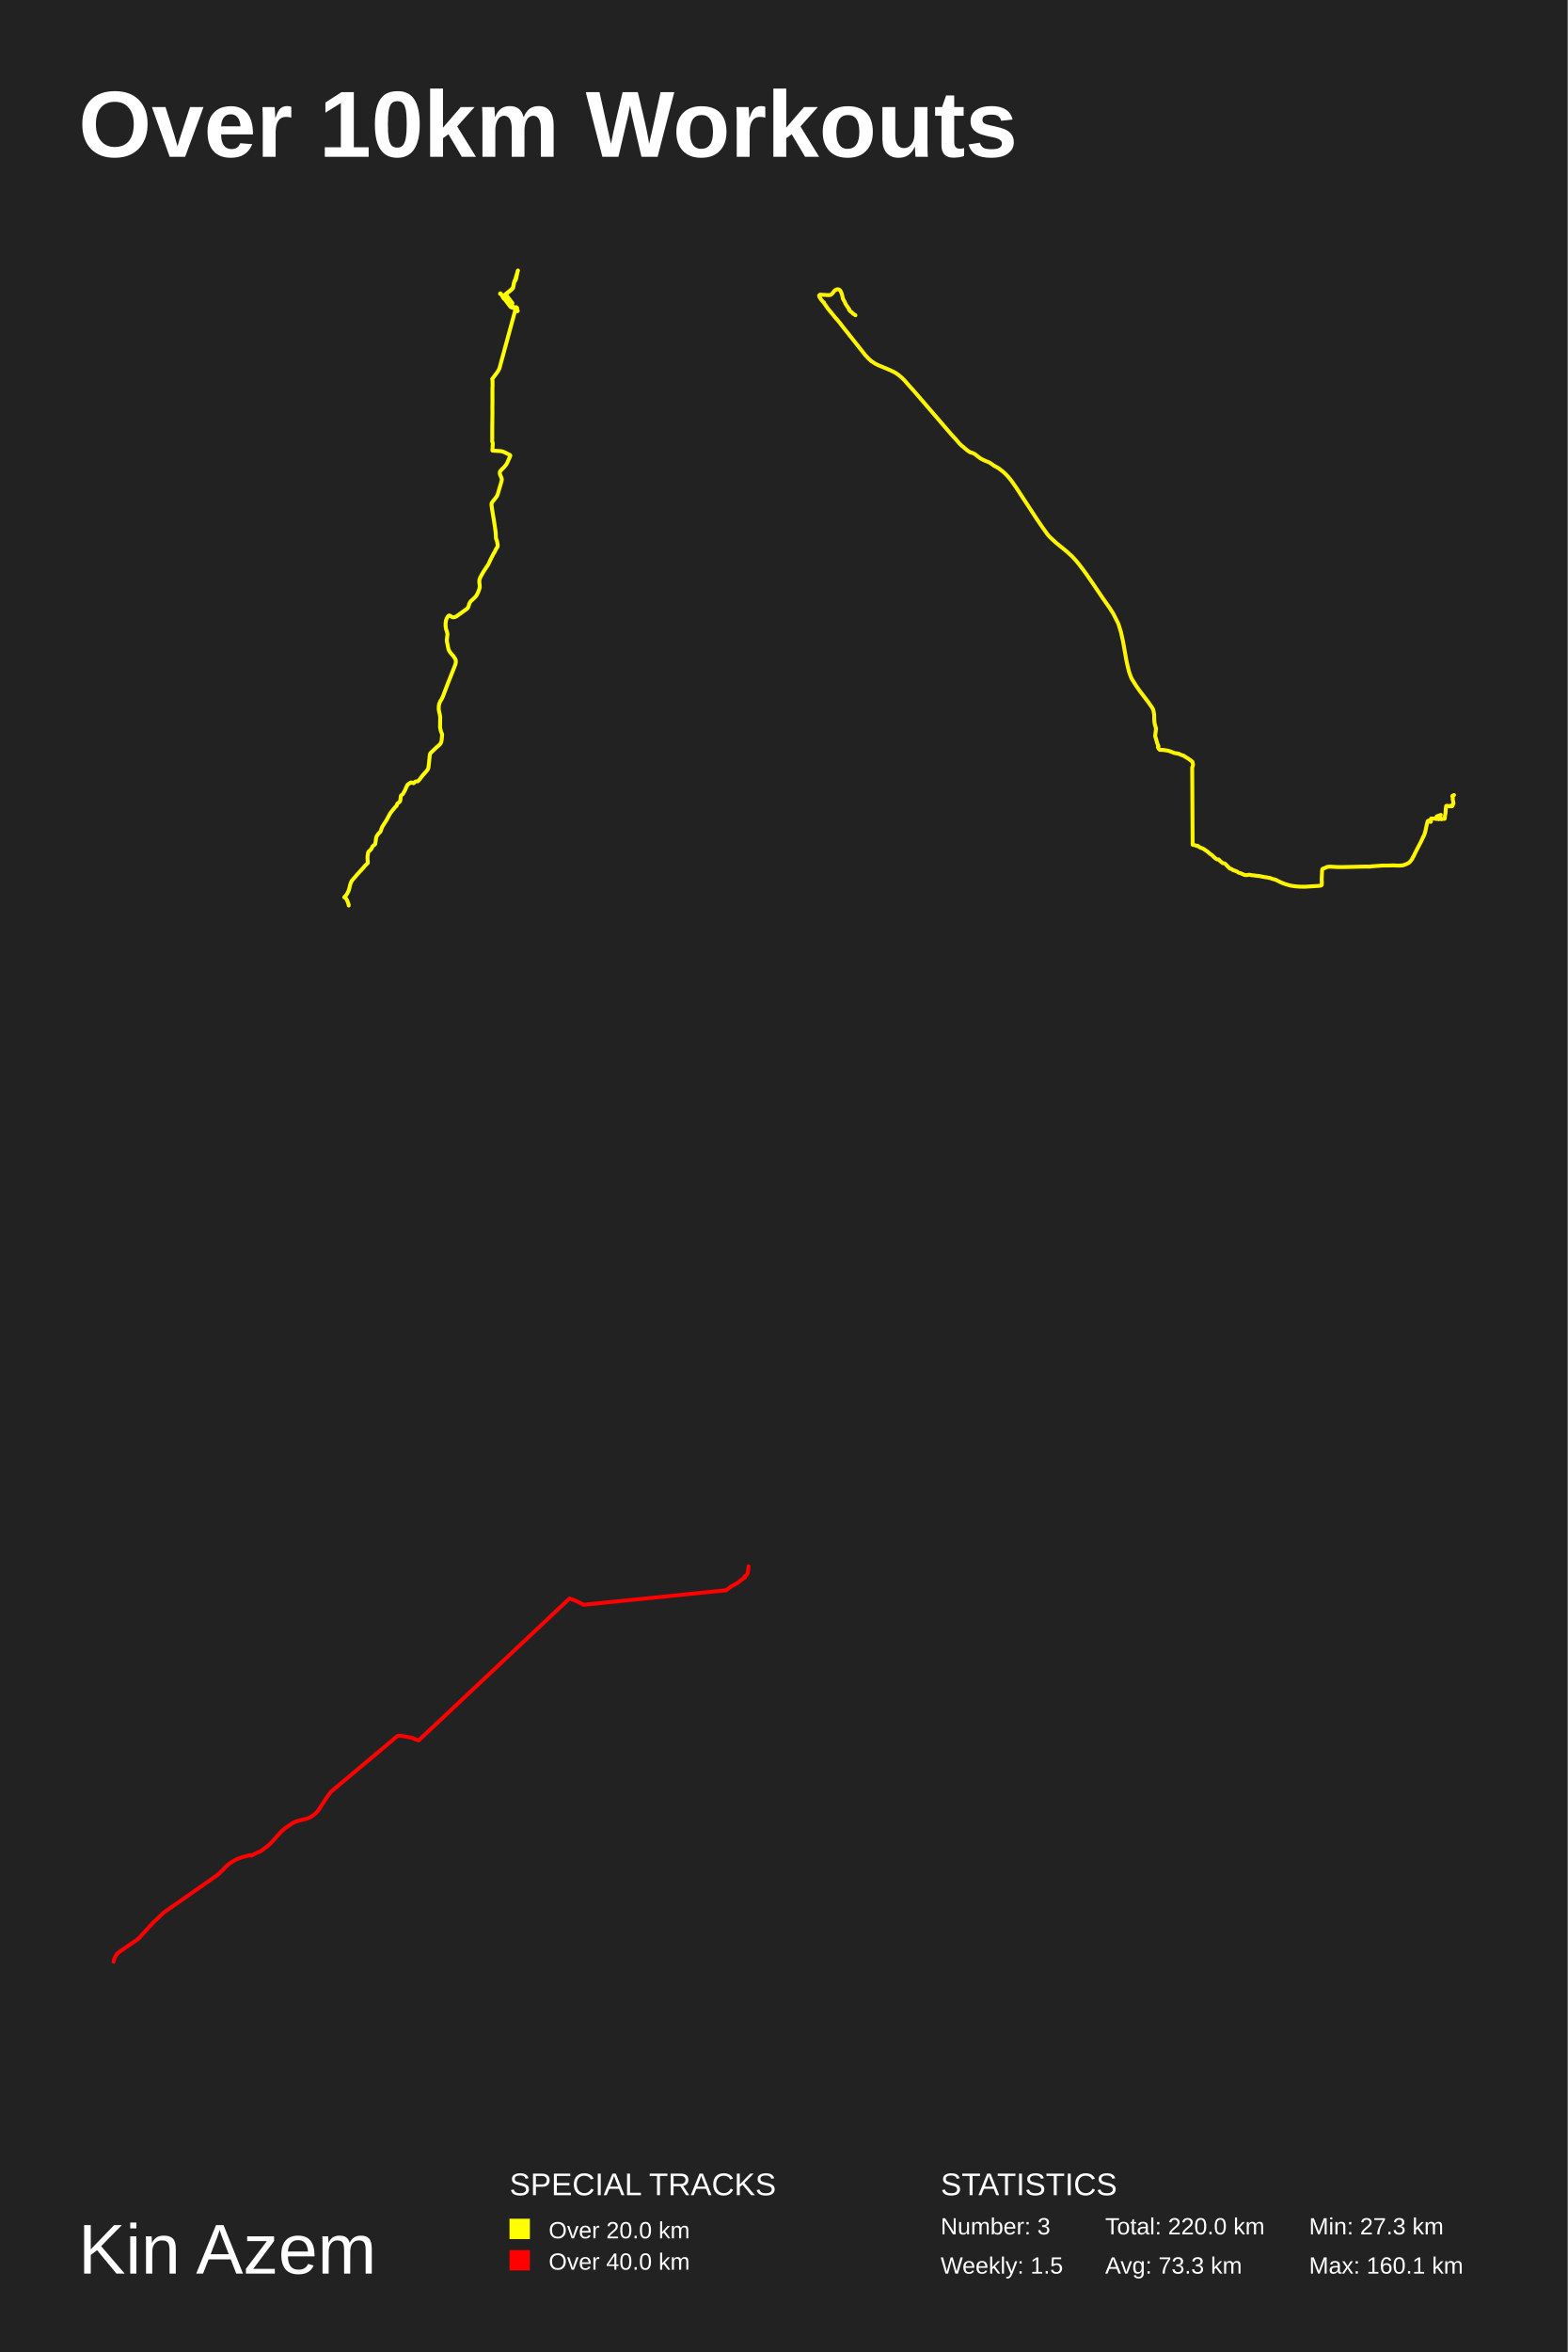
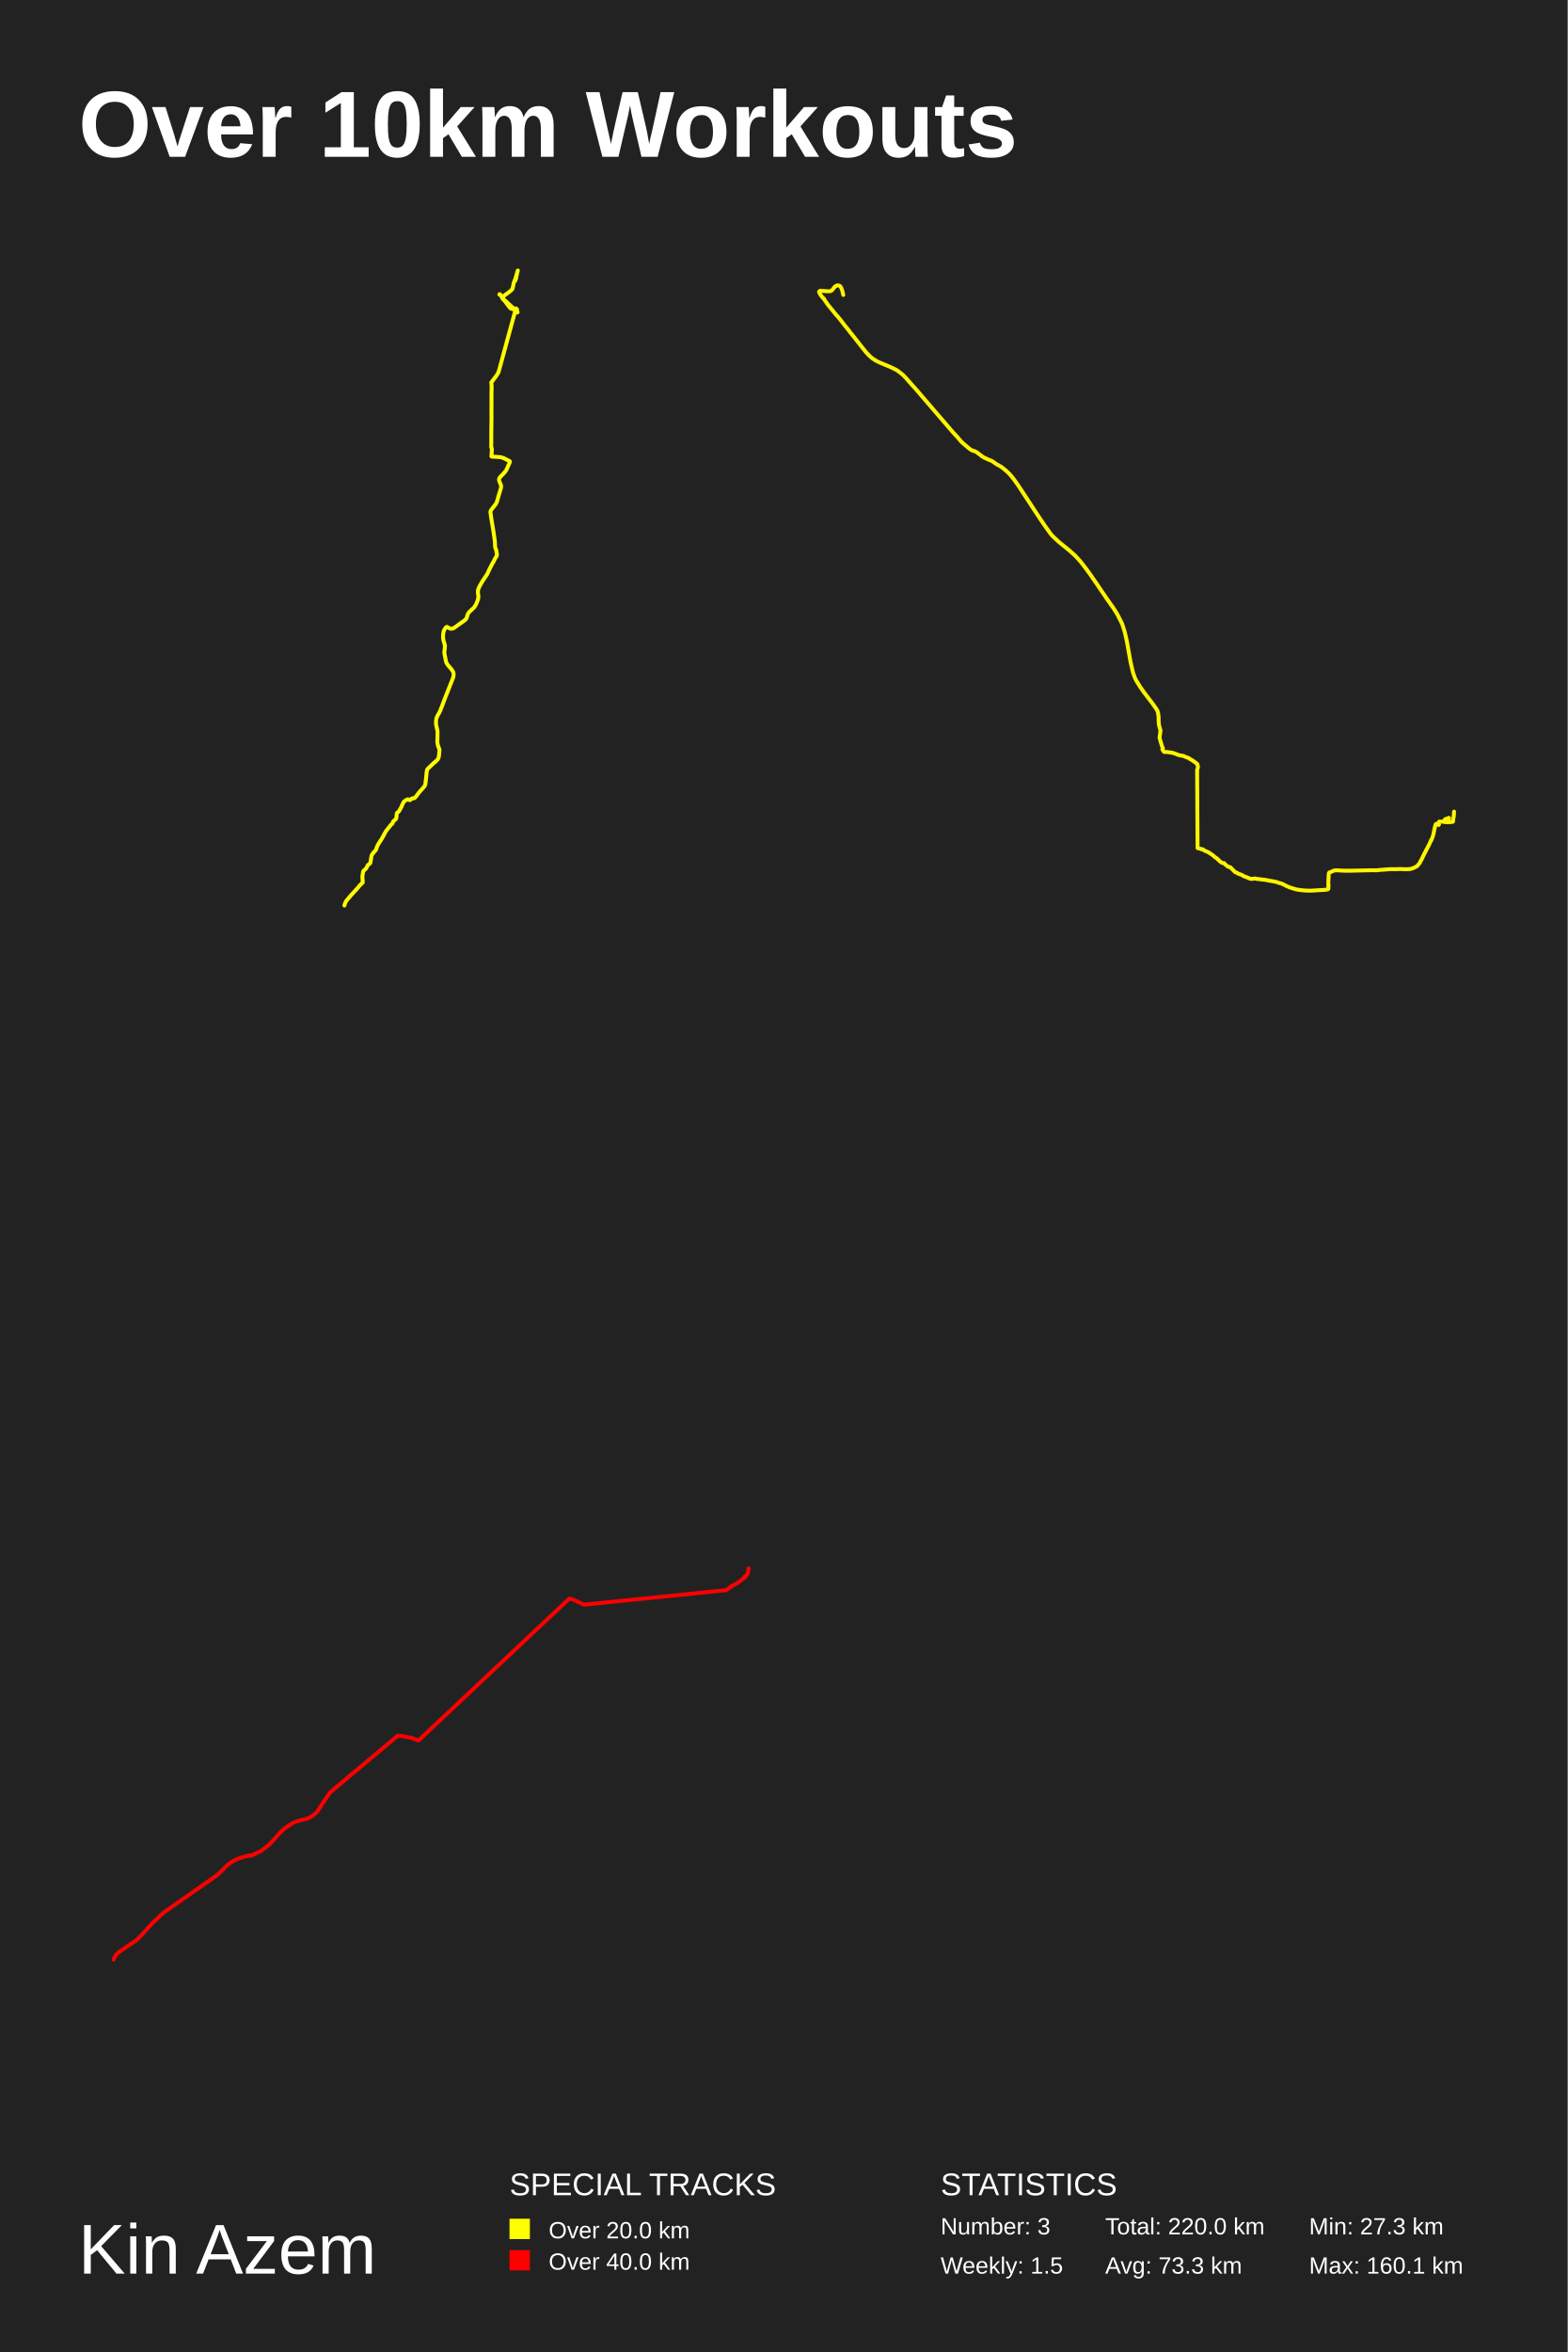
<svg xmlns="http://www.w3.org/2000/svg" baseProfile="full" height="300mm" version="1.1" viewBox="0,0,200,300" width="200mm">
  <defs />
  <rect fill="#222222" height="300" width="200" x="0" y="0" />
  <text fill="#FFFFFF" style="font-size:12px; font-family:Arial; font-weight:bold;" x="10" y="20">Over 10km Workouts</text>
  <text fill="#FFFFFF" style="font-size:9px; font-family:Arial" x="10" y="290">Kin Azem</text>
  <text fill="#FFFFFF" style="font-size:4px; font-family:Arial" x="65" y="280">SPECIAL TRACKS</text>
  <rect fill="yellow" height="2.6" width="2.6" x="65" y="283" />
  <text fill="#FFFFFF" style="font-size:3px; font-family:Arial" x="70" y="285.5">Over 20.0 km</text>
  <rect fill="red" height="2.6" width="2.6" x="65" y="287" />
  <text fill="#FFFFFF" style="font-size:3px; font-family:Arial" x="70" y="289.5">Over 40.0 km</text>
  <text fill="#FFFFFF" style="font-size:4px; font-family:Arial" x="120" y="280">STATISTICS</text>
  <text fill="#FFFFFF" style="font-size:3px; font-family:Arial" x="120" y="285">Number: 3</text>
  <text fill="#FFFFFF" style="font-size:3px; font-family:Arial" x="120" y="290">Weekly: 1.5</text>
  <text fill="#FFFFFF" style="font-size:3px; font-family:Arial" x="141" y="285">Total: 220.0 km</text>
  <text fill="#FFFFFF" style="font-size:3px; font-family:Arial" x="141" y="290">Avg: 73.3 km</text>
  <text fill="#FFFFFF" style="font-size:3px; font-family:Arial" x="167" y="285">Min: 27.3 km</text>
  <text fill="#FFFFFF" style="font-size:3px; font-family:Arial" x="167" y="290">Max: 160.1 km</text>
-   <polyline fill="none" opacity="1" points="65.376,38.666 64.736,37.838 64.542,37.559 64.525,37.52 64.542,37.48 64.841,37.25 65.457,36.732 65.643,35.835 65.659,35.786 65.748,35.786 65.732,35.766 65.756,35.656 65.772,35.616 65.837,35.596 65.845,35.487 65.886,35.377 65.902,35.237 65.975,34.929 65.991,34.779 66.048,34.57 66.08,34.5 65.691,35.786 65.675,35.786 65.659,35.805 65.562,36.075 65.473,36.553 65.384,36.822 65.197,37.001 64.849,37.28 64.501,37.52 64.363,37.639 64.218,37.809 64.185,37.809 64.129,37.689 64.072,37.689 64.072,37.699 64.121,37.749 64.193,37.858 64.218,37.918 64.307,38.038 64.315,38.108 64.291,38.108 64.177,37.948 63.959,37.539 63.845,37.42 63.813,37.43 63.797,37.48 63.934,37.549 64.064,37.669 64.218,37.948 64.898,38.835 64.946,38.915 65.157,39.164 65.214,39.194 65.586,39.303 65.821,39.403 65.934,39.473 65.991,39.582 66.056,39.642 66.056,39.642 66.015,39.662 66.007,39.702 65.926,39.662 65.861,39.682 65.91,39.692 65.95,39.682 66.015,39.692 66.023,39.682 65.999,39.672 66.031,39.672 66.056,39.642 64.274,38.008 64.323,38.038 64.42,38.207 64.687,38.546 64.93,38.885 65.181,39.154 65.869,39.393 65.934,39.393 65.983,39.313 65.958,39.273 65.845,39.174 63.708,47.016 63.554,47.305 63.416,47.514 62.793,48.341 62.825,48.431 62.833,48.57 62.841,49.228 62.825,49.427 62.825,51.33 62.817,51.968 62.825,52.655 62.801,54.379 62.801,55.625 62.793,56.332 62.858,56.461 62.874,56.541 62.817,57.458 62.841,57.478 63.667,57.527 63.91,57.547 64.064,57.577 64.388,57.697 65.003,58.006 65.06,58.036 65.108,58.105 65.027,58.315 64.704,59.042 64.566,59.281 64.274,59.62 64.023,59.869 63.829,60.088 63.789,60.168 63.756,60.277 63.772,60.446 63.821,60.596 63.975,60.955 64.023,61.134 63.983,61.393 63.667,62.449 63.562,62.827 63.473,63.106 63.36,63.336 62.809,64.033 62.704,64.232 62.704,64.402 62.809,65.169 63.044,66.563 63.214,67.739 63.246,68.018 63.262,68.366 63.262,68.506 63.287,68.715 63.408,69.024 63.497,69.532 63.481,69.711 63.238,70.119 63.125,70.369 62.963,70.637 62.615,71.305 62.291,72.002 61.692,72.899 61.368,73.466 61.238,73.735 61.157,73.994 61.149,74.243 61.19,74.582 61.206,74.871 61.149,75.14 60.963,75.628 60.777,75.967 60.647,76.136 60.089,76.664 59.991,76.783 59.951,76.833 59.854,77.052 59.781,77.331 59.659,77.57 59.449,77.739 58.202,78.636 57.967,78.726 57.894,78.735 57.741,78.726 57.554,78.636 57.482,78.576 57.312,78.506 57.198,78.566 57.012,78.835 56.899,79.124 56.85,79.483 56.842,79.831 56.907,80.239 57.004,80.528 57.077,80.817 57.077,80.977 57.004,81.624 57.012,81.793 57.206,82.779 57.271,82.958 57.417,83.198 57.854,83.705 58.056,84.004 58.137,84.203 58.154,84.452 58.105,84.721 58.008,84.98 57.141,87.161 56.494,88.864 56.332,89.193 56.202,89.382 56.048,89.721 56.016,89.84 55.984,90.03 55.968,90.438 56.016,90.747 56.113,91.165 56.162,91.474 56.138,92.758 56.219,93.176 56.389,93.625 56.405,93.694 56.34,94.421 56.283,94.68 56.162,94.899 55.984,95.078 55.717,95.298 55.166,95.825 54.947,96.034 54.875,96.144 54.85,96.224 54.81,96.502 54.745,97.19 54.656,97.926 54.575,98.146 54.324,98.454 53.935,98.882 53.595,99.33 53.425,99.54 53.304,99.659 53.029,99.679 52.923,99.749 52.81,99.868 52.761,99.898 52.672,99.878 52.535,99.808 52.413,99.808 52.073,100.028 52,100.087 51.806,100.466 51.709,100.715 51.434,101.222 51.353,101.322 51.166,101.461 51.134,101.541 51.069,102.119 50.996,102.258 50.681,102.527 50.592,102.796 50.454,102.895 49.928,103.552 49.766,103.771 49.32,104.598 48.778,105.444 48.656,105.733 48.584,105.992 48.478,106.141 48.284,106.33 48.049,106.669 48.001,106.798 47.871,107.625 47.839,107.704 47.596,107.884 47.507,108.003 47.369,108.292 47.167,108.501 47.029,108.61 46.964,108.75 46.891,109.238 46.883,109.467 46.924,109.994 46.924,110.064 46.908,110.094 46.738,110.253 46.511,110.482 46.365,110.671 45.556,111.557 44.94,112.274 44.843,112.424 44.746,112.633 44.657,112.912 44.576,113.27 44.471,113.628 44.317,113.937 44.139,114.216 43.961,114.395 43.92,114.455 43.977,114.415 44.033,114.445 44.074,114.494 44.293,114.863 44.463,115.321 44.487,115.5" stroke="#ffff00" stroke-dasharray="none" stroke-linecap="round" stroke-linejoin="round" stroke-width="0.5" />
-   <polyline fill="none" opacity="1" points="185.5,101.409 185.323,101.48 185.273,101.54 185.357,101.813 185.323,101.924 185.357,102.095 185.382,102.166 185.399,102.337 185.424,102.418 185.407,102.539 185.34,102.63 185.323,102.741 185.29,102.812 185.189,102.852 185.063,102.781 185.071,102.761 185.088,102.822 185.021,102.812 184.878,102.852 184.718,102.791 184.625,102.781 184.516,102.791 184.499,102.801 184.448,103.155 184.415,103.75 184.339,104.083 184.331,104.305 184.314,104.426 184.213,104.456 184.12,104.446 183.784,104.456 183.7,104.436 183.574,104.436 183.548,104.466 183.557,104.497 183.523,104.466 183.54,104.456 183.557,104.416 183.548,104.375 183.574,104.406 183.565,104.386 183.565,104.456 183.515,104.365 183.481,104.325 183.498,104.305 183.481,104.305 183.515,104.305 183.439,104.315 183.506,104.325 183.506,104.335 183.515,104.315 183.557,104.365 183.498,104.345 183.565,104.325 183.557,104.345 183.532,104.355 183.675,104.375 183.464,104.335 183.733,104.345 183.792,104.375 183.809,104.365 183.759,104.365 183.658,104.335 183.675,104.355 183.691,104.345 183.557,104.325 183.405,104.456 183.389,104.436 183.296,104.456 183.414,104.406 183.464,104.365 183.481,104.305 183.49,104.254 183.422,104.214 183.397,104.214 183.372,104.244 183.347,104.204 183.271,104.164 183.313,104.123 183.809,103.942 183.624,104.416 183.548,104.466 183.801,104.466 183.893,104.446 183.893,104.466 183.876,104.476 183.893,104.466 183.876,104.446 183.876,104.466 183.86,104.446 183.876,104.466 183.876,104.446 183.86,104.426 183.893,104.436 183.91,104.476 183.893,104.466 183.893,104.456 183.919,104.486 183.902,104.497 183.885,104.456 183.893,104.476 183.868,104.476 183.792,104.446 183.548,104.456 183.523,104.436 183.431,104.466 183.195,104.456 182.968,104.406 182.581,104.406 182.547,104.507 182.522,104.658 182.48,104.789 182.488,104.819 182.514,104.83 182.531,104.779 182.556,104.779 182.539,104.759 182.505,104.739 182.455,104.749 182.303,104.658 182.278,104.688 182.278,104.708 182.329,104.769 182.303,104.749 182.303,104.769 182.287,104.729 182.345,104.749 182.345,104.759 182.261,104.749 182.32,104.708 182.295,104.688 182.236,104.678 182.135,104.749 182.009,105.243 181.832,106.081 181.723,106.434 181.572,106.787 181.563,106.787 181.563,106.767 181.538,106.767 181.546,106.757 181.555,106.777 181.294,107.342 180.646,108.583 180.318,109.269 180.31,109.289 180.285,109.289 180.184,109.471 180.2,109.491 180.158,109.572 179.948,109.844 179.763,110.036 179.485,110.187 179.098,110.339 178.863,110.389 178.451,110.409 178.324,110.399 178.224,110.409 177.778,110.379 177.088,110.399 176.415,110.399 175.027,110.5 174.733,110.54 174.203,110.53 171.485,110.591 170.627,110.591 169.643,110.54 169.349,110.571 169.181,110.631 169.038,110.712 168.743,110.813 168.701,110.873 168.667,111.035 168.617,112.124 168.625,112.477 168.634,112.488 168.651,112.477 168.617,112.679 168.642,112.8 168.6,112.911 168.575,112.931 168.432,112.972 168.154,113.002 166.472,113.103 165.799,113.093 165.286,113.053 164.764,112.982 164.495,112.921 164.116,112.81 163.746,112.689 163.284,112.488 162.779,112.225 162.291,112.094 162.072,112.003 161.601,111.912 161.206,111.852 160.668,111.741 160.247,111.701 159.852,111.64 159.658,111.64 159.557,111.6 159.355,111.569 159.086,111.62 158.8,111.61 158.287,111.388 158.077,111.327 157.976,111.287 157.849,111.186 157.463,111.025 157.303,110.984 157.126,110.853 156.958,110.803 156.865,110.752 156.453,110.339 156.335,110.207 156.234,110.137 155.982,110.086 155.62,109.784 155.477,109.622 155.317,109.632 155.124,109.531 154.905,109.35 154.602,109.057 154.342,108.886 154.089,108.654 153.526,108.27 153.147,108.109 153.063,108.078 152.777,107.877 152.676,107.907 152.449,107.806 152.255,107.776 152.154,107.746 152.096,97.928 152.205,97.544 152.121,97.161 151.793,96.908 151.582,96.757 151.179,96.515 151.002,96.384 150.909,96.364 150.699,96.293 150.38,96.142 149.841,96.051 149.639,95.98 149.378,95.869 149,95.748 148.319,95.647 147.974,95.647 147.864,95.556 147.73,95.334 147.721,95.243 147.738,95.213 147.797,95.203 147.637,94.799 147.368,93.871 147.486,92.933 147.318,92.347 147.275,92.085 147.25,91.661 147.25,91.237 147.191,90.823 147.116,90.49 146.931,90.178 146.451,89.501 145.442,88.179 144.928,87.453 144.415,86.625 144.323,86.444 144.247,86.272 144.028,85.646 143.818,84.778 143.7,84.233 143.263,81.771 142.994,80.58 142.708,79.661 142.64,79.48 142.026,78.268 141.58,77.562 140.714,76.331 139.385,74.372 138.552,73.171 138.056,72.495 137.66,71.98 137.324,71.566 136.76,70.951 136.045,70.305 134.716,69.225 133.934,68.498 133.74,68.286 133.581,68.084 132.941,67.186 132.226,66.136 129.627,62.168 129.046,61.341 128.676,60.876 128.399,60.573 128.029,60.22 127.431,59.746 127.187,59.604 126.792,59.392 126.573,59.221 126.262,59.019 126.136,58.958 125.757,58.807 125.261,58.575 125.042,58.443 124.361,57.918 124.092,57.777 123.789,57.696 123.511,57.525 123.326,57.383 122.578,56.747 122.359,56.525 121.921,56.01 121.307,55.344 116.563,49.831 116.193,49.428 115.402,48.529 115.074,48.196 114.923,48.065 114.637,47.832 114.233,47.55 113.745,47.307 113.282,47.095 112.062,46.59 111.625,46.368 111.188,46.076 111.061,45.975 110.775,45.712 110.414,45.328 108.487,42.895 108.445,42.844 108.42,42.834 108.353,42.744 108.344,42.703 108.353,42.713 107.68,41.885 107.217,41.279 106.721,40.674 106.712,40.674 106.704,40.684 106.149,39.997 105.627,39.371 105.165,38.705 105.097,38.563 105.114,38.563 105.122,38.593 105.097,38.604 104.769,38.23 104.55,37.887 104.5,37.725 104.508,37.675 104.626,37.584 105.661,37.644 105.762,37.644 105.955,37.614 106.048,37.563 106.132,37.503 106.502,37.038 106.78,36.907 106.864,36.897 107.04,36.937 107.125,36.988 107.192,37.059 107.293,37.23 107.411,37.543 107.545,38.109 107.646,38.311 107.747,38.462 107.798,38.604 107.915,38.836 108.336,39.452 108.344,39.442 108.319,39.462 108.319,39.452 108.328,39.482 108.319,39.472 108.311,39.502 108.328,39.482 108.336,39.482 108.403,39.623 108.521,39.755 108.571,39.765 108.681,39.856 108.824,40.007 109.135,40.209" stroke="#fff500" stroke-dasharray="none" stroke-linecap="round" stroke-linejoin="round" stroke-width="0.5" />
-   <polyline fill="none" opacity="1" points="95.5,199.784 95.496,199.89 95.475,200.07 95.469,200.103 95.457,200.224 95.449,200.282 95.42,200.388 95.416,200.399 95.41,200.401 95.412,200.4 95.407,200.435 95.374,200.644 95.357,200.721 95.327,200.791 95.323,200.801 95.267,200.868 95.241,200.913 95.226,200.928 95.144,200.978 95.121,200.995 95.029,201.054 94.973,201.093 94.97,201.095 94.97,201.093 94.973,201.092 94.973,201.099 94.965,201.106 94.967,201.114 94.977,201.121 94.978,201.124 94.984,201.136 94.983,201.146 94.987,201.155 94.993,201.164 95.001,201.17 95.003,201.174 95.005,201.189 95.015,201.165 95.02,201.169 95.02,201.167 95.021,201.168 95.019,201.175 95.015,201.177 95.019,201.173 95.027,201.17 95.026,201.174 95.027,201.176 95.032,201.176 95.034,201.178 95.037,201.172 95.032,201.195 95.028,201.202 95.028,201.206 95.026,201.202 95.025,201.201 95.016,201.203 95.016,201.209 95.008,201.222 95.002,201.224 95.001,201.223 94.999,201.224 94.998,201.227 94.996,201.229 94.998,201.229 94.992,201.228 94.997,201.225 94.996,201.224 94.997,201.221 94.995,201.221 94.997,201.222 94.994,201.222 94.995,201.223 94.99,201.219 94.995,201.221 94.985,201.232 94.981,201.235 94.972,201.232 94.959,201.236 94.956,201.242 94.964,201.254 94.964,201.255 94.964,201.254 94.959,201.251 94.962,201.244 94.962,201.25 94.954,201.255 94.962,201.253 94.964,201.254 94.964,201.253 94.962,201.255 94.958,201.252 94.964,201.252 94.964,201.249 94.964,201.254 94.962,201.253 94.964,201.251 94.964,201.252 94.964,201.25 94.965,201.251 94.963,201.253 94.964,201.254 94.963,201.253 94.959,201.255 94.962,201.255 94.963,201.252 94.963,201.255 94.96,201.255 94.963,201.254 94.959,201.254 94.962,201.253 94.961,201.257 94.964,201.254 94.963,201.255 94.963,201.253 94.959,201.256 94.959,201.252 94.958,201.253 94.956,201.256 94.954,201.256 94.959,201.248 94.959,201.251 94.965,201.252 94.959,201.255 94.961,201.253 94.963,201.254 94.952,201.258 94.962,201.256 94.962,201.254 94.964,201.254 94.962,201.252 94.964,201.25 94.964,201.25 94.96,201.252 94.964,201.253 94.961,201.251 94.96,201.253 94.95,201.257 94.959,201.255 94.962,201.252 94.96,201.251 94.954,201.259 94.958,201.258 94.952,201.262 94.957,201.259 94.955,201.26 94.959,201.253 94.957,201.249 94.955,201.246 94.95,201.247 94.945,201.262 94.944,201.251 94.94,201.254 94.944,201.249 94.941,201.249 94.939,201.245 94.939,201.246 94.932,201.25 94.89,201.286 94.859,201.311 94.727,201.41 94.647,201.467 94.483,201.6 94.382,201.677 94.292,201.749 94.236,201.79 94.225,201.801 94.142,201.863 94.082,201.915 94.061,201.927 94.041,201.942 93.191,202.401 93.182,202.41 93.177,202.425 93.182,202.44 92.557,202.878 92.545,202.871 92.533,202.86 92.532,202.856 92.525,202.848 92.516,202.843 92.529,202.854 92.524,202.846 92.526,202.849 74.497,204.687 74.431,204.666 73.651,204.284 73.202,204.083 73.134,204.058 72.924,203.987 72.785,203.941 72.646,203.899 53.409,221.995 53.371,221.981 53.351,221.975 53.317,221.961 53.201,221.923 53.138,221.903 52.998,221.854 52.949,221.836 52.921,221.823 52.863,221.794 52.778,221.748 52.714,221.719 52.64,221.692 52.59,221.677 52.513,221.659 52.51,221.657 52.51,221.655 52.509,221.654 52.512,221.649 52.511,221.647 52.509,221.647 52.509,221.65 52.511,221.651 52.505,221.647 52.504,221.649 52.505,221.65 52.5,221.649 52.501,221.649 52.488,221.649 52.366,221.629 52.124,221.585 51.753,221.506 51.543,221.467 51.409,221.439 51.356,221.431 51.324,221.425 51.257,221.418 51.19,221.409 51.159,221.406 51.018,221.402 50.948,221.405 50.751,221.419 50.718,221.42 50.718,221.42 42.201,228.558 42.025,228.796 41.896,228.973 41.809,229.09 41.078,230.183 41.036,230.244 40.958,230.366 40.768,230.675 40.688,230.795 40.603,230.915 40.513,231.03 40.466,231.086 40.416,231.142 40.365,231.194 40.314,231.246 40.206,231.346 40.151,231.394 40.039,231.484 39.923,231.571 39.864,231.611 39.742,231.69 39.68,231.727 39.617,231.763 39.553,231.796 39.488,231.828 39.424,231.859 39.358,231.886 39.292,231.913 39.225,231.938 39.09,231.984 38.952,232.023 38.74,232.074 38.314,232.17 38.244,232.187 38.102,232.226 37.963,232.268 37.894,232.291 37.758,232.342 37.691,232.369 37.625,232.398 37.56,232.429 37.431,232.495 37.367,232.53 37.242,232.604 37.181,232.643 37.001,232.762 36.703,232.966 36.524,233.085 36.408,233.168 36.352,233.211 36.297,233.256 36.242,233.3 36.036,233.48 35.915,233.582 35.172,234.397 35.137,234.445 35.092,234.5 34.947,234.663 34.703,234.931 34.603,235.037 34.497,235.142 34.444,235.194 34.229,235.395 33.163,236.193 33.087,236.184 33.007,236.229 32.946,236.242 32.069,236.687 31.994,236.647 31.915,236.632 31.844,236.644 31.771,236.653 31.63,236.689 31.213,236.807 31.143,236.823 30.934,236.881 30.795,236.923 30.727,236.945 30.592,236.991 30.457,237.042 30.324,237.098 30.195,237.156 30.067,237.218 29.939,237.284 29.813,237.354 29.69,237.425 29.571,237.5 29.451,237.581 29.391,237.623 29.277,237.708 29.11,237.84 29.001,237.93 28.947,237.978 28.843,238.074 28.791,238.123 28.64,238.273 28.598,238.33 28.55,238.386 28.5,238.435 28.448,238.483 27.885,239.029 27.722,239.171 20.94,243.911 20.837,244.007 20.737,244.099 20.532,244.294 20.321,244.495 20.009,244.79 19.735,245.036 19.635,245.138 19.249,245.543 19.105,245.694 19.059,245.743 18.971,245.841 18.842,245.987 18.798,246.036 18.71,246.135 18.54,246.323 18.411,246.464 18.236,246.652 18.061,246.843 17.842,247.082 17.753,247.174 17.66,247.263 17.612,247.307 17.564,247.348 17.466,247.428 17.364,247.502 17.263,247.573 17.017,247.741 16.824,247.869 16.594,248.027 16.248,248.259 16.207,248.288 15.848,248.538 15.66,248.669 15.327,248.895 15.256,248.944 15.191,248.993 15.128,249.044 15.067,249.1 15.04,249.127 14.963,249.205 14.895,249.287 14.877,249.317 14.839,249.369 14.769,249.477 14.736,249.533 14.704,249.589 14.645,249.706 14.607,249.794 14.566,249.902 14.541,249.982 14.527,250.032 14.521,250.057 14.512,250.106 14.502,250.174 14.5,250.216" stroke="red" stroke-dasharray="none" stroke-linecap="round" stroke-linejoin="round" stroke-width="0.5" />
+   <polyline fill="none" opacity="1" points="65.614,35.879 65.63,35.828 65.722,35.828 65.706,35.807 65.731,35.694 65.747,35.653 65.814,35.632 65.823,35.519 65.864,35.406 65.881,35.262 65.956,34.943 65.973,34.788 66.032,34.572 66.065,34.5 65.664,35.828 65.647,35.828 65.63,35.849 65.53,36.127 65.438,36.621 65.346,36.899 65.154,37.084 64.794,37.372 64.434,37.619 64.292,37.743 64.142,37.918 64.108,37.918 64.05,37.794 63.991,37.794 63.991,37.805 64.041,37.856 64.116,37.969 64.142,38.031 64.234,38.155 64.242,38.227 64.217,38.227 64.1,38.062 63.874,37.64 63.757,37.516 63.723,37.527 63.707,37.578 63.849,37.65 63.983,37.774 64.142,38.062 64.844,38.978 64.894,39.06 65.112,39.318 65.17,39.349 65.555,39.462 65.798,39.565 65.915,39.637 65.973,39.75 66.04,39.812 66.04,39.812 65.998,39.832 65.99,39.874 65.906,39.832 65.839,39.853 65.89,39.863 65.931,39.853 65.998,39.863 66.007,39.853 65.982,39.843 66.015,39.843 66.04,39.812 64.2,38.124 64.25,38.155 64.351,38.33 64.627,38.68 64.878,39.03 65.137,39.307 65.848,39.555 65.915,39.555 65.965,39.472 65.94,39.431 65.823,39.328 63.615,47.429 63.456,47.728 63.314,47.944 62.669,48.798 62.703,48.891 62.711,49.035 62.72,49.714 62.703,49.92 62.703,51.886 62.695,52.545 62.703,53.255 62.678,55.035 62.678,56.322 62.669,57.053 62.736,57.186 62.753,57.269 62.695,58.216 62.72,58.236 63.573,58.288 63.824,58.308 63.983,58.339 64.317,58.463 64.953,58.782 65.011,58.812 65.062,58.885 64.978,59.101 64.643,59.852 64.501,60.099 64.2,60.449 63.941,60.706 63.74,60.933 63.698,61.015 63.665,61.128 63.682,61.303 63.732,61.457 63.891,61.828 63.941,62.013 63.899,62.281 63.573,63.372 63.464,63.763 63.372,64.051 63.255,64.287 62.686,65.008 62.577,65.214 62.577,65.389 62.686,66.181 62.929,67.622 63.104,68.836 63.138,69.124 63.155,69.484 63.155,69.628 63.18,69.844 63.305,70.163 63.397,70.688 63.38,70.873 63.13,71.295 63.012,71.553 62.845,71.83 62.485,72.52 62.151,73.24 61.532,74.166 61.197,74.753 61.064,75.031 60.98,75.298 60.972,75.555 61.013,75.905 61.03,76.204 60.972,76.481 60.779,76.986 60.587,77.335 60.453,77.51 59.876,78.056 59.776,78.179 59.734,78.231 59.633,78.457 59.558,78.745 59.433,78.992 59.215,79.167 57.927,80.093 57.685,80.185 57.609,80.196 57.451,80.185 57.258,80.093 57.183,80.031 57.007,79.959 56.89,80.021 56.698,80.299 56.581,80.597 56.531,80.967 56.522,81.328 56.589,81.749 56.689,82.048 56.765,82.346 56.765,82.511 56.689,83.18 56.698,83.354 56.899,84.373 56.965,84.558 57.116,84.805 57.568,85.33 57.777,85.638 57.86,85.844 57.877,86.101 57.827,86.379 57.727,86.647 56.832,88.9 56.163,90.659 55.995,90.999 55.861,91.194 55.703,91.544 55.669,91.667 55.636,91.863 55.619,92.284 55.669,92.603 55.769,93.035 55.82,93.354 55.795,94.681 55.878,95.113 56.054,95.576 56.071,95.648 56.004,96.399 55.945,96.667 55.82,96.893 55.636,97.078 55.36,97.305 54.791,97.85 54.565,98.066 54.49,98.179 54.465,98.261 54.423,98.549 54.356,99.259 54.264,100.02 54.18,100.247 53.921,100.565 53.52,101.008 53.168,101.471 52.993,101.687 52.867,101.81 52.583,101.831 52.474,101.903 52.357,102.026 52.307,102.057 52.215,102.036 52.073,101.964 51.947,101.964 51.596,102.191 51.521,102.252 51.32,102.643 51.22,102.9 50.935,103.425 50.852,103.528 50.659,103.672 50.626,103.754 50.559,104.351 50.484,104.495 50.157,104.772 50.065,105.05 49.923,105.153 49.38,105.832 49.212,106.058 48.752,106.912 48.192,107.786 48.067,108.084 47.991,108.352 47.883,108.506 47.682,108.702 47.439,109.051 47.389,109.185 47.255,110.039 47.222,110.121 46.971,110.306 46.879,110.43 46.737,110.728 46.528,110.944 46.385,111.057 46.318,111.201 46.243,111.705 46.235,111.941 46.277,112.487 46.277,112.559 46.26,112.589 46.084,112.754 45.85,112.991 45.7,113.186 44.863,114.101 44.228,114.842 44.127,114.996 44.027,115.212 43.935,115.5" stroke="#ffff00" stroke-dasharray="none" stroke-linecap="round" stroke-linejoin="round" stroke-width="0.5" />
+   <polyline fill="none" opacity="1" points="185.5,103.525 185.466,104.128 185.389,104.465 185.381,104.69 185.364,104.813 185.261,104.844 185.168,104.833 184.827,104.844 184.741,104.823 184.614,104.823 184.588,104.854 184.597,104.885 184.562,104.854 184.58,104.844 184.597,104.803 184.588,104.762 184.614,104.793 184.605,104.772 184.605,104.844 184.554,104.752 184.52,104.711 184.537,104.69 184.52,104.69 184.554,104.69 184.477,104.701 184.545,104.711 184.545,104.721 184.554,104.701 184.597,104.752 184.537,104.731 184.605,104.711 184.597,104.731 184.571,104.741 184.716,104.762 184.503,104.721 184.776,104.731 184.835,104.762 184.852,104.752 184.801,104.752 184.699,104.721 184.716,104.741 184.733,104.731 184.597,104.711 184.443,104.844 184.426,104.823 184.332,104.844 184.452,104.793 184.503,104.752 184.52,104.69 184.528,104.639 184.46,104.598 184.435,104.598 184.409,104.629 184.384,104.588 184.307,104.547 184.349,104.506 184.852,104.322 184.665,104.803 184.588,104.854 184.844,104.854 184.938,104.833 184.938,104.854 184.92,104.864 184.938,104.854 184.92,104.833 184.92,104.854 184.903,104.833 184.92,104.854 184.92,104.833 184.903,104.813 184.938,104.823 184.955,104.864 184.938,104.854 184.938,104.844 184.963,104.874 184.946,104.885 184.929,104.844 184.938,104.864 184.912,104.864 184.835,104.833 184.588,104.844 184.562,104.823 184.469,104.854 184.23,104.844 184.0,104.793 183.608,104.793 183.574,104.895 183.548,105.048 183.506,105.181 183.514,105.212 183.54,105.222 183.557,105.171 183.582,105.171 183.565,105.15 183.531,105.13 183.48,105.14 183.327,105.048 183.301,105.079 183.301,105.099 183.352,105.161 183.327,105.14 183.327,105.161 183.31,105.12 183.369,105.14 183.369,105.15 183.284,105.14 183.344,105.099 183.318,105.079 183.259,105.069 183.156,105.14 183.028,105.641 182.849,106.489 182.739,106.847 182.585,107.205 182.577,107.205 182.577,107.185 182.551,107.185 182.56,107.174 182.568,107.195 182.304,107.767 181.648,109.025 181.315,109.72 181.307,109.74 181.281,109.74 181.179,109.924 181.196,109.945 181.153,110.026 180.94,110.302 180.753,110.497 180.472,110.65 180.08,110.803 179.841,110.854 179.423,110.875 179.295,110.865 179.193,110.875 178.741,110.844 178.043,110.865 177.361,110.865 175.955,110.967 175.656,111.008 175.119,110.998 172.366,111.059 171.497,111.059 170.5,111.008 170.202,111.038 170.031,111.1 169.886,111.182 169.588,111.284 169.545,111.345 169.511,111.509 169.46,112.613 169.469,112.97 169.477,112.981 169.494,112.97 169.46,113.175 169.486,113.297 169.443,113.41 169.418,113.43 169.273,113.471 168.991,113.502 167.287,113.604 166.605,113.594 166.085,113.553 165.557,113.481 165.284,113.42 164.901,113.308 164.526,113.185 164.057,112.981 163.545,112.715 163.051,112.582 162.83,112.49 162.352,112.398 161.952,112.337 161.406,112.224 160.98,112.183 160.58,112.122 160.384,112.122 160.281,112.081 160.077,112.05 159.804,112.102 159.514,112.091 158.994,111.866 158.781,111.805 158.679,111.764 158.551,111.662 158.159,111.498 157.997,111.458 157.818,111.325 157.648,111.274 157.554,111.222 157.136,110.803 157.017,110.67 156.915,110.599 156.659,110.548 156.293,110.241 156.148,110.078 155.986,110.088 155.79,109.986 155.568,109.802 155.261,109.505 154.997,109.331 154.741,109.096 154.17,108.708 153.787,108.544 153.702,108.514 153.412,108.309 153.31,108.34 153.08,108.238 152.884,108.207 152.781,108.176 152.722,98.229 152.832,97.841 152.747,97.452 152.415,97.197 152.202,97.043 151.793,96.798 151.614,96.665 151.52,96.645 151.307,96.573 150.983,96.42 150.438,96.328 150.233,96.256 149.969,96.144 149.585,96.021 148.895,95.919 148.545,95.919 148.435,95.827 148.298,95.602 148.29,95.51 148.307,95.479 148.366,95.469 148.205,95.06 147.932,94.119 148.051,93.168 147.881,92.575 147.838,92.31 147.813,91.88 147.813,91.451 147.753,91.032 147.676,90.694 147.489,90.377 147.003,89.692 145.98,88.353 145.46,87.617 144.94,86.778 144.847,86.594 144.77,86.42 144.548,85.786 144.335,84.907 144.216,84.355 143.773,81.86 143.5,80.653 143.21,79.723 143.142,79.539 142.52,78.311 142.068,77.596 141.19,76.348 139.844,74.364 139,73.147 138.497,72.462 138.097,71.941 137.756,71.521 137.185,70.897 136.46,70.243 135.114,69.149 134.321,68.412 134.125,68.197 133.963,67.993 133.315,67.083 132.591,66.019 129.957,62 129.369,61.161 128.994,60.691 128.713,60.384 128.338,60.026 127.733,59.545 127.486,59.402 127.085,59.187 126.864,59.013 126.548,58.809 126.42,58.747 126.037,58.594 125.534,58.359 125.313,58.226 124.622,57.694 124.349,57.55 124.043,57.469 123.761,57.295 123.574,57.152 122.815,56.507 122.594,56.282 122.151,55.761 121.528,55.085 116.722,49.5 116.347,49.091 115.545,48.181 115.213,47.843 115.06,47.71 114.77,47.475 114.361,47.189 113.866,46.943 113.398,46.728 112.162,46.217 111.719,45.992 111.276,45.695 111.148,45.593 110.858,45.327 110.491,44.938 108.54,42.473 108.497,42.422 108.472,42.411 108.403,42.319 108.395,42.278 108.403,42.289 107.722,41.45 107.253,40.836 106.75,40.222 106.741,40.222 106.733,40.232 106.17,39.537 105.642,38.902 105.173,38.227 105.105,38.084 105.122,38.084 105.131,38.115 105.105,38.125 104.773,37.746 104.551,37.398 104.5,37.235 104.509,37.184 104.628,37.092 105.676,37.153 105.778,37.153 105.974,37.122 106.068,37.071 106.153,37.01 106.528,36.539 106.81,36.406 106.895,36.396 107.074,36.437 107.159,36.488 107.227,36.56 107.33,36.733 107.449,37.051 107.585,37.624" stroke="#fff500" stroke-dasharray="none" stroke-linecap="round" stroke-linejoin="round" stroke-width="0.5" />
+   <polyline fill="none" opacity="1" points="95.5,200.056 95.494,200.089 95.482,200.21 95.474,200.268 95.445,200.375 95.441,200.386 95.435,200.388 95.436,200.387 95.431,200.422 95.398,200.631 95.382,200.708 95.352,200.778 95.347,200.788 95.292,200.855 95.265,200.9 95.25,200.915 95.169,200.965 95.146,200.982 95.053,201.041 94.998,201.08 94.994,201.082 94.994,201.08 94.998,201.079 94.998,201.086 94.989,201.093 94.991,201.101 95.001,201.108 95.003,201.111 95.008,201.123 95.008,201.133 95.012,201.142 95.017,201.151 95.025,201.157 95.027,201.161 95.029,201.176 95.039,201.152 95.044,201.156 95.045,201.154 95.046,201.155 95.043,201.162 95.039,201.164 95.043,201.16 95.051,201.157 95.05,201.161 95.051,201.163 95.056,201.163 95.059,201.165 95.061,201.159 95.056,201.182 95.052,201.189 95.052,201.193 95.05,201.189 95.049,201.188 95.04,201.19 95.04,201.196 95.032,201.209 95.027,201.211 95.026,201.21 95.023,201.211 95.022,201.214 95.02,201.216 95.022,201.216 95.017,201.215 95.022,201.212 95.02,201.211 95.021,201.208 95.019,201.208 95.021,201.209 95.018,201.209 95.019,201.21 95.014,201.206 95.019,201.208 95.009,201.219 95.005,201.222 94.996,201.219 94.983,201.223 94.98,201.229 94.988,201.242 94.989,201.243 94.989,201.242 94.984,201.239 94.986,201.231 94.986,201.238 94.979,201.243 94.986,201.241 94.989,201.242 94.989,201.241 94.986,201.243 94.982,201.24 94.989,201.24 94.988,201.237 94.988,201.242 94.986,201.241 94.988,201.239 94.989,201.24 94.989,201.238 94.989,201.239 94.987,201.241 94.988,201.242 94.987,201.241 94.983,201.243 94.986,201.243 94.987,201.24 94.987,201.243 94.984,201.243 94.987,201.242 94.983,201.242 94.986,201.241 94.985,201.245 94.989,201.242 94.987,201.243 94.987,201.241 94.983,201.244 94.984,201.24 94.982,201.241 94.98,201.244 94.978,201.244 94.984,201.236 94.984,201.239 94.989,201.24 94.984,201.243 94.985,201.241 94.987,201.242 94.976,201.246 94.986,201.244 94.986,201.242 94.988,201.242 94.986,201.24 94.989,201.238 94.988,201.238 94.984,201.24 94.989,201.241 94.985,201.239 94.984,201.241 94.974,201.245 94.983,201.243 94.986,201.24 94.984,201.239 94.978,201.247 94.982,201.246 94.976,201.25 94.981,201.247 94.979,201.248 94.984,201.241 94.981,201.237 94.979,201.234 94.974,201.235 94.97,201.25 94.968,201.239 94.964,201.242 94.968,201.237 94.965,201.237 94.963,201.232 94.963,201.234 94.956,201.238 94.914,201.274 94.883,201.299 94.751,201.398 94.671,201.454 94.507,201.588 94.406,201.665 94.315,201.737 94.26,201.778 94.248,201.789 94.166,201.851 94.105,201.903 94.084,201.915 94.064,201.93 93.214,202.389 93.205,202.398 93.2,202.414 93.204,202.429 92.578,202.867 92.567,202.86 92.554,202.849 92.553,202.845 92.546,202.837 92.538,202.832 92.551,202.843 92.545,202.835 92.548,202.838 74.499,204.679 74.432,204.658 73.652,204.275 73.201,204.073 73.134,204.048 72.924,203.977 72.784,203.931 72.645,203.89 53.387,222.005 53.349,221.991 53.329,221.985 53.294,221.971 53.178,221.934 53.116,221.914 52.975,221.865 52.926,221.846 52.898,221.833 52.84,221.804 52.755,221.758 52.691,221.73 52.617,221.703 52.567,221.688 52.489,221.669 52.487,221.667 52.487,221.665 52.485,221.664 52.488,221.659 52.488,221.657 52.485,221.657 52.486,221.66 52.488,221.661 52.482,221.657 52.48,221.659 52.482,221.66 52.477,221.659 52.478,221.659 52.464,221.659 52.342,221.639 52.1,221.595 51.728,221.517 51.518,221.477 51.385,221.449 51.331,221.441 51.299,221.435 51.232,221.428 51.166,221.419 51.134,221.416 50.993,221.412 50.923,221.415 50.726,221.429 50.692,221.43 50.692,221.43 42.166,228.576 41.99,228.815 41.861,228.992 41.774,229.109 41.042,230.203 41,230.264 40.922,230.386 40.732,230.695 40.652,230.816 40.566,230.936 40.476,231.051 40.429,231.107 40.379,231.163 40.328,231.215 40.277,231.267 40.169,231.367 40.114,231.415 40.001,231.506 39.886,231.592 39.826,231.633 39.705,231.711 39.642,231.748 39.579,231.785 39.515,231.818 39.45,231.85 39.386,231.88 39.32,231.908 39.254,231.935 39.187,231.96 39.052,232.006 38.913,232.044 38.702,232.096 38.274,232.193 38.204,232.209 38.063,232.248 37.923,232.29 37.855,232.313 37.718,232.365 37.651,232.391 37.585,232.42 37.52,232.451 37.39,232.518 37.327,232.552 37.202,232.627 37.141,232.666 36.961,232.785 36.662,232.989 36.483,233.108 36.366,233.192 36.31,233.234 36.255,233.279 36.2,233.324 35.994,233.504 35.873,233.606 35.129,234.421 35.094,234.47 35.049,234.525 34.904,234.688 34.659,234.956 34.559,235.062 34.454,235.168 34.4,235.219 34.185,235.421 33.117,236.22 33.041,236.211 32.961,236.256 32.9,236.269 32.023,236.714 31.947,236.674 31.869,236.659 31.798,236.671 31.724,236.68 31.583,236.716 31.166,236.834 31.095,236.85 30.886,236.909 30.748,236.95 30.679,236.972 30.543,237.019 30.409,237.069 30.276,237.125 30.146,237.184 30.018,237.245 29.89,237.312 29.764,237.381 29.641,237.453 29.521,237.529 29.402,237.609 29.342,237.651 29.227,237.736 29.06,237.868 28.951,237.959 28.898,238.006 28.793,238.103 28.741,238.151 28.59,238.301 28.548,238.359 28.499,238.415 28.45,238.464 28.398,238.512 27.834,239.058 27.67,239.2 20.881,243.946 20.778,244.043 20.677,244.135 20.473,244.33 20.262,244.531 19.949,244.826 19.674,245.072 19.574,245.174 19.188,245.58 19.044,245.731 18.998,245.781 18.91,245.878 18.781,246.025 18.736,246.074 18.649,246.173 18.479,246.361 18.35,246.502 18.175,246.69 17.999,246.881 17.78,247.121 17.69,247.213 17.597,247.302 17.549,247.346 17.501,247.388 17.403,247.467 17.301,247.541 17.2,247.612 16.953,247.781 16.761,247.909 16.53,248.067 16.184,248.3 16.143,248.328 15.783,248.578 15.596,248.709 15.262,248.936 15.191,248.985 15.126,249.034 15.063,249.085 15.002,249.141 14.974,249.168 14.897,249.246 14.83,249.328 14.812,249.358 14.774,249.411 14.703,249.519 14.67,249.575 14.638,249.631 14.579,249.748 14.541,249.835 14.5,249.944" stroke="red" stroke-dasharray="none" stroke-linecap="round" stroke-linejoin="round" stroke-width="0.5" />
</svg>
